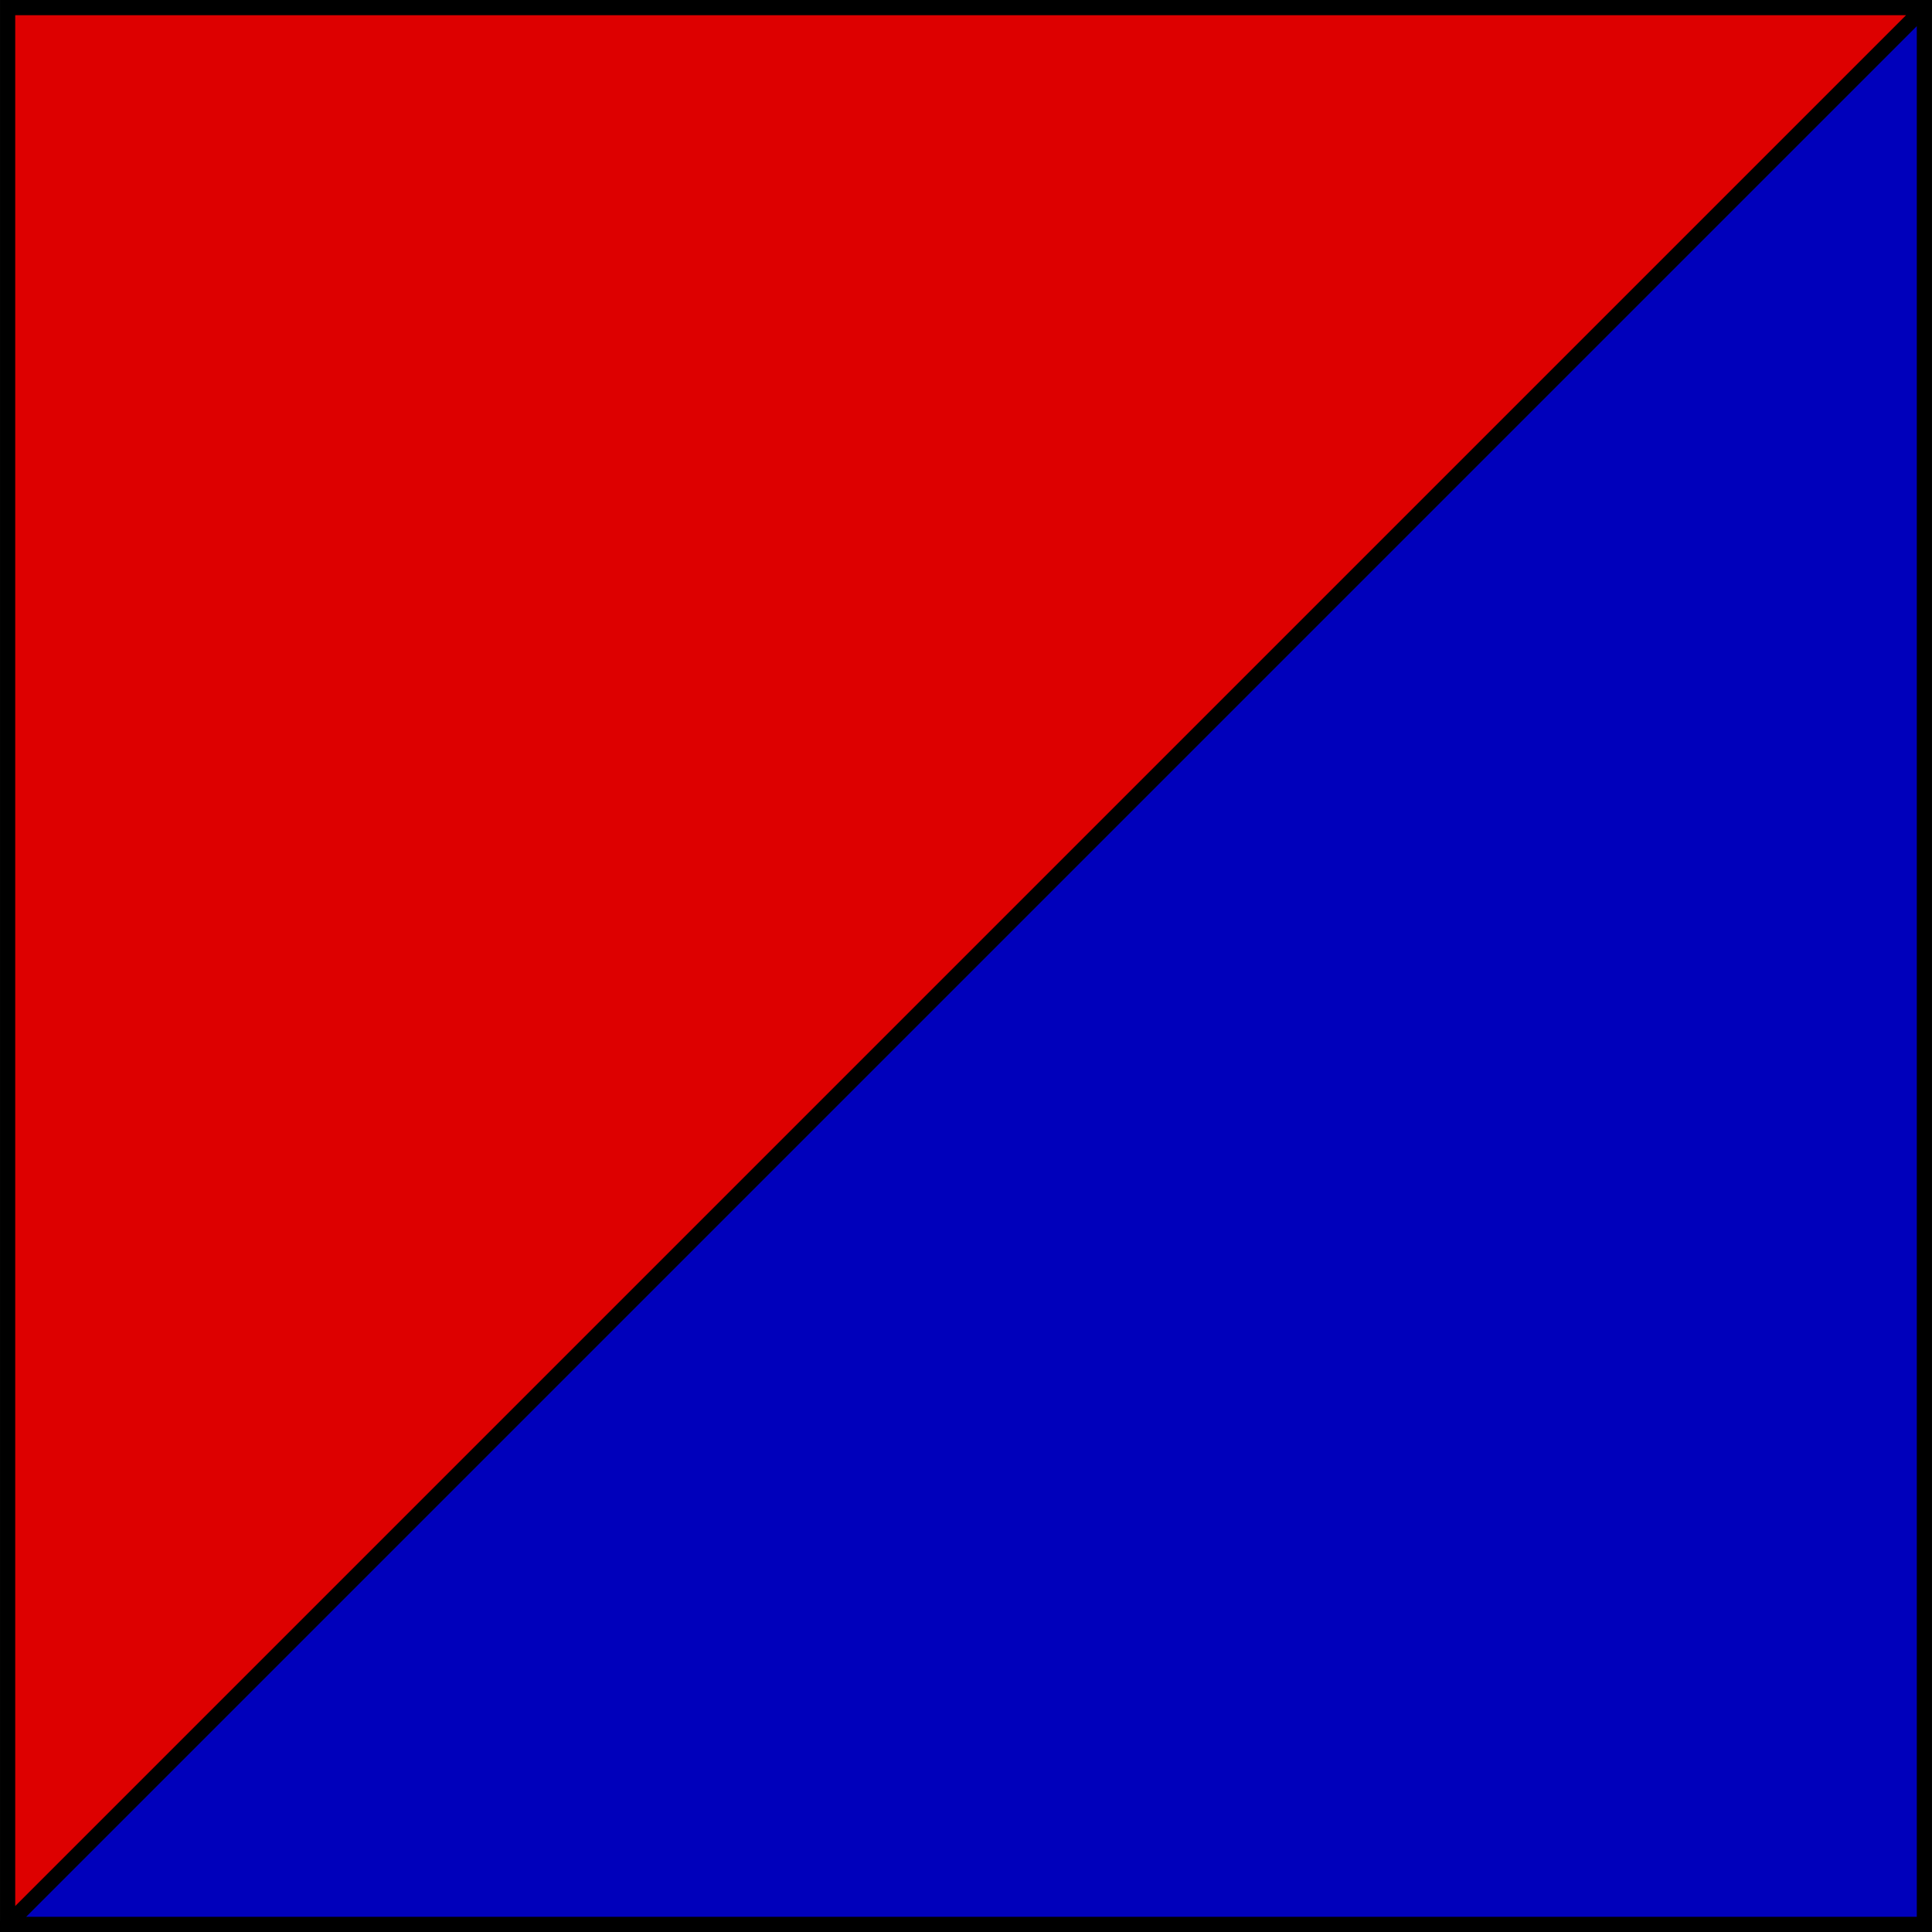
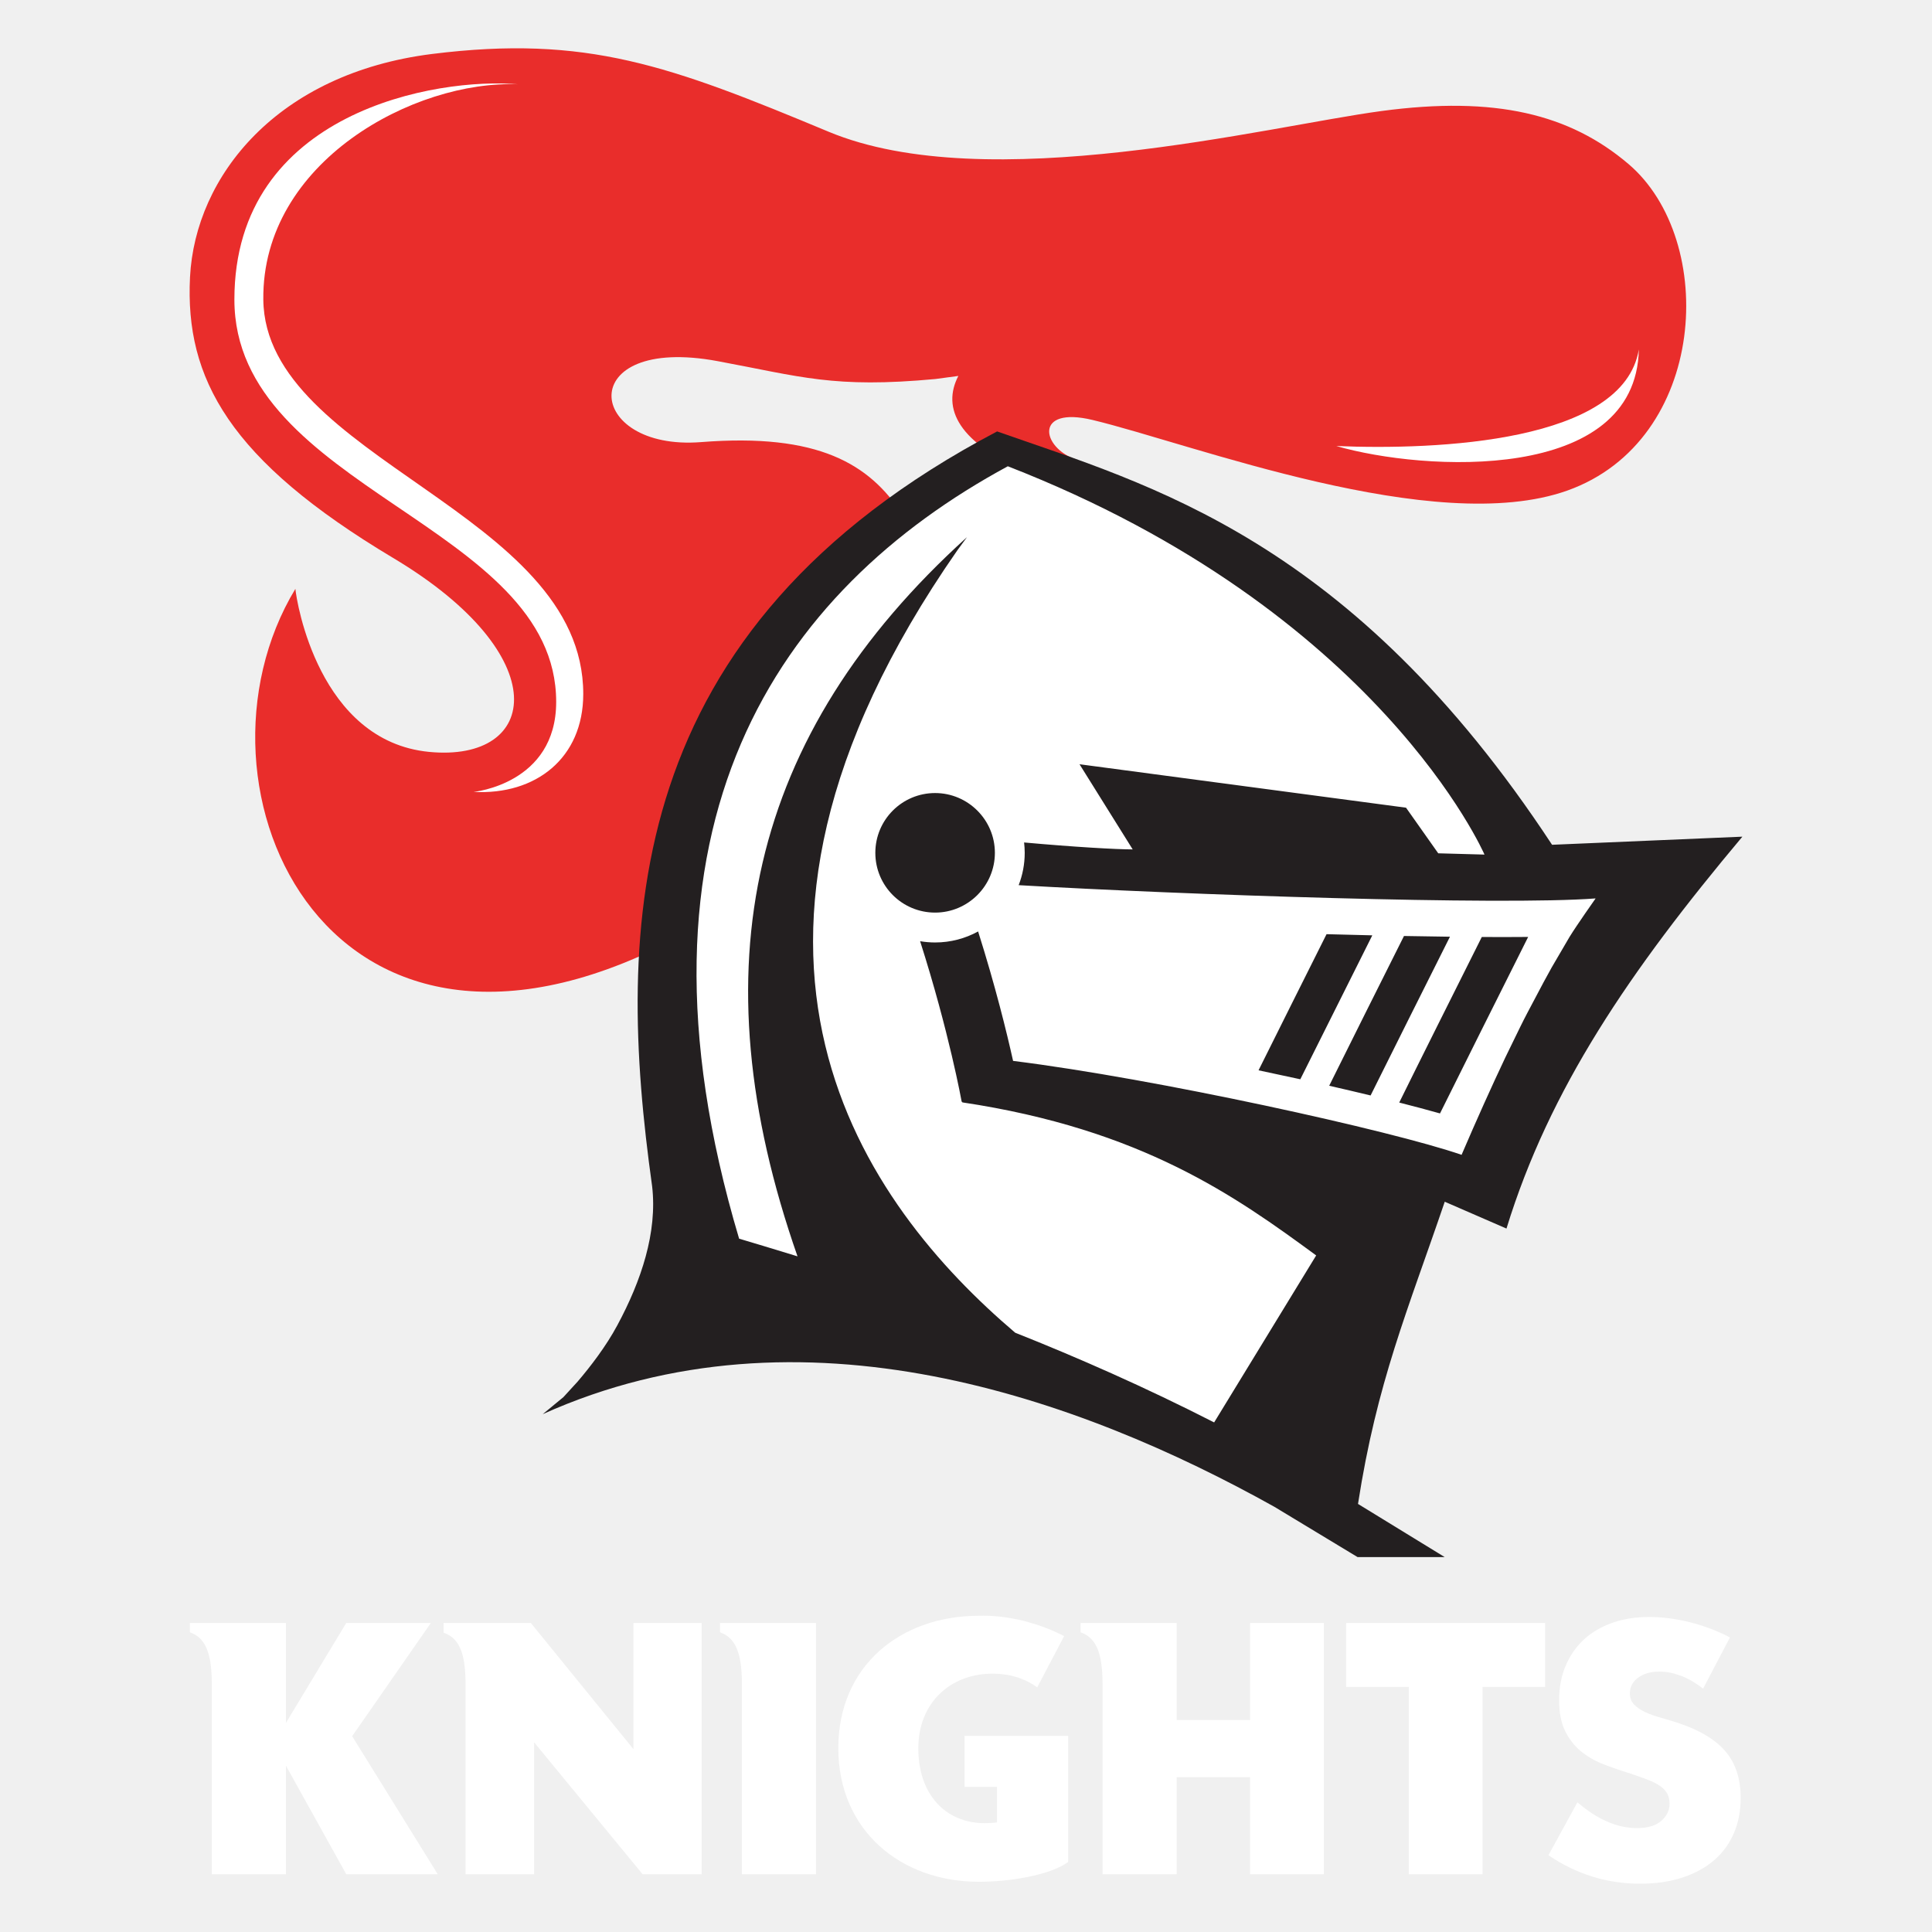
- <svg xmlns="http://www.w3.org/2000/svg" width="117" height="117" id="svg2168" version="1.0">
-   <defs id="defs2170" />
-   <g id="layer1" transform="translate(0,-935.3621)">
-     <path style="fill:#0000bb;fill-opacity:1;fill-rule:evenodd;stroke:#000000;stroke-width:0.921px;stroke-linecap:butt;stroke-linejoin:miter;stroke-opacity:1" d="M 0.461,1051.902 L 116.539,1051.902 L 116.539,935.823 L 0.461,1051.902 z " id="path3159" />
-     <path style="fill:#DD0000;fill-opacity:1;fill-rule:evenodd;stroke:#000000;stroke-width:0.921px;stroke-linecap:butt;stroke-linejoin:miter;stroke-opacity:1" d="M 0.461,1051.902 L 0.461,935.823 L 116.539,935.823 L 0.461,1051.902 z " id="path3161" />
+ <svg xmlns="http://www.w3.org/2000/svg" clip-rule="evenodd" fill-rule="evenodd" stroke-linejoin="round" stroke-miterlimit="2" viewBox="0 0 100 100">
+   <g fill-rule="nonzero">
+     <path d="m22.209 38.918c5.712.554 6.619-4.977-1.861-10.039-8.48-5.067-10.776-9.285-10.513-14.535.271-5.249 4.531-10.549 12.533-11.551 8.002-.997 12.306.601 20.518 4.024 8.214 3.426 22.694-.275 28.61-1.069 5.915-.796 9.761.164 12.789 2.737 4.641 3.943 4.106 14.32-3.162 16.907-6.865 2.442-19.416-2.419-24.578-3.656-3.022-.724-2.658 1.42-.846 2.052l-2.249.753c-3.909-1.576-4.705-3.428-3.846-5.083l-1.186.16c-5.279.49-6.957-.124-11.277-.926-7.46-1.386-6.897 4.669-.845 4.191 6.063-.476 8.708 1.131 10.408 3.745-10.027 8.751-11.102 21.628-11.102 21.628-18.539 10.244-26.529-7.509-20.313-17.777.059.659 1.209 7.882 6.92 8.439z" fill="#e92d2b" />
+     <path d="m88.15 87.406c-.381-.301-.763-.523-1.144-.667-.381-.145-.75-.218-1.108-.218-.452 0-.821.104-1.107.313-.285.208-.429.48-.429.815 0 .231.072.423.215.572.143.151.331.281.563.39.232.111.494.206.785.287.292.081.581.167.867.26 1.143.37 1.979.865 2.51 1.483.53.618.795 1.425.795 2.419 0 .671-.116 1.278-.349 1.821-.232.544-.571 1.009-1.017 1.397-.447.387-.995.688-1.644.902s-1.385.32-2.206.32c-1.704 0-3.282-.491-4.734-1.474l1.5-2.74c.524.451 1.042.786 1.555 1.006.511.219 1.018.33 1.518.33.571 0 .997-.128 1.277-.382.28-.255.42-.543.42-.867 0-.197-.036-.367-.107-.512-.072-.144-.191-.278-.358-.399s-.383-.234-.652-.338c-.267-.104-.592-.22-.973-.347-.453-.139-.896-.292-1.331-.46s-.822-.39-1.161-.668c-.34-.277-.614-.626-.823-1.049-.207-.421-.312-.956-.312-1.604 0-.647.11-1.234.331-1.76.22-.526.529-.978.929-1.353.399-.376.887-.668 1.465-.876.577-.208 1.223-.312 1.938-.312.667 0 1.364.089 2.09.268.726.18 1.423.442 2.09.79zm-32.862 2.441v6.53c-.951.689-3.038 1.024-4.616 1.024-4.056 0-7.281-2.661-7.281-6.921 0-4.261 3.225-6.848 7.281-6.848.006 0 .012.001.018.001.069-.003.138-.006.209-.006.525 0 1.069.058 1.63.168.156.03.309.063.457.1l.012.003c.096.025.191.051.284.08.62.174 1.221.407 1.797.708l-1.393 2.653c-.528-.388-1.091-.568-1.567-.652-.251-.037-.503-.059-.751-.059-2.139 0-3.836 1.47-3.836 3.87 0 2.381 1.409 3.87 3.445 3.87.153 0 .458-.019.628-.037v-1.842h-1.68v-2.642zm-40.488 7.163h-3.836v-9.768c0-1.414-.203-2.438-1.136-2.754v-.483h4.972v5.172l3.122-5.172h4.379l-4.073 5.86 4.429 7.145h-4.735l-3.122-5.619zm27.438 0h-3.835v-9.768c0-1.414-.204-2.438-1.137-2.754v-.483h4.972zm34.498 0h-3.819v-9.694h-3.241v-3.311h10.301v3.311h-3.241zm-15.832 0h-3.835v-9.768c0-1.414-.204-2.438-1.138-2.754v-.483h4.973v5.023h3.801v-5.023h3.818v13.005h-3.818v-5.024h-3.801zm-33.259 0h-3.547v-9.768c0-1.414-.204-2.419-1.137-2.735v-.502h4.514l5.312 6.53v-6.53h3.53v13.005h-3.055l-5.617-6.829zm42.459-19.146.248-2.186c.951-6.159 2.302-8.302 4.198-13.788l3.115 1.339c2.165-6.958 6.226-12.848 11.915-19.541l-9.615.403c-10.149-15.258-20.307-17.935-28.028-20.614-21.386 11.109-18.949 28.913-16.646 42.566l-3.517 4.913-.311.464c16.643-5.201 28.563 2.563 38.641 8.008zm-43.283-73.5c-4.159-.373-14.689 1.386-14.689 11.142 0 9.836 16.656 11.625 16.656 20.824 0 4.252-4.277 4.659-4.277 4.659 3.224.172 5.678-1.751 5.678-5.069 0-9.435-16.472-12.166-16.56-20.412-.077-7.14 7.831-11.372 13.192-11.144zm58.005 13.723c-.139 6.946-11.138 6.31-15.659 4.999 5.224.219 14.867-.192 15.659-4.999z" fill="#fff" />
+     <path d="m80.335 43.726c-10.412-15.837-20.817-18.617-28.725-21.395-19.521 10.268-19.721 25.724-17.857 39.062.281 2.398-.566 4.909-1.799 7.201-.588 1.098-1.399 2.148-2.062 2.924l-.731.798-1.07.881c13.392-6.026 27.81-.823 37.869 4.794l4.31 2.605h4.496l.004-.006-4.48-2.747c.977-6.301 2.565-9.987 4.49-15.642l3.195 1.389c2.218-7.222 6.379-13.336 12.21-20.284zm.905 4.767-.923 1.579c-.136.244-.277.5-.417.76l-.833 1.573c-.13.249-.261.502-.385.758l-.77 1.579c-.711 1.503-1.458 3.16-2.261 5.032-3.59-1.246-15.842-3.946-23.214-4.862-.327-1.472-.914-3.866-1.81-6.7-.661.363-1.42.57-2.226.57-.265 0-.523-.023-.776-.065 1.497 4.687 2.144 8.265 2.153 8.315l.024-.005c.002.011.005.022.007.032 9.295 1.394 14.153 4.866 18.316 7.922l-5.281 8.643c-3.555-1.817-7.062-3.357-10.298-4.643-7.697-6.547-17.526-19.626-2.993-40.498l.498-.68c-11.308 10.232-13.984 22.317-8.772 37.225-1.228-.38-2.251-.683-3.023-.915-6.401-21.461 2.026-33.549 13.909-39.979 19.218 7.485 24.672 20.099 24.672 20.099l-2.394-.066-1.667-2.361-16.9-2.249 2.752 4.408c-.841 0-3.022-.124-5.621-.359.02.176.032.355.032.536 0 .591-.112 1.155-.313 1.674 8.383.49 25.008 1.06 29.863.686 0 0-.97 1.374-1.349 1.991zm-4.542.005c-1.436 2.866-3.285 6.562-4.274 8.57.773.197 1.483.386 2.11.563 1.063-2.145 2.963-5.945 4.563-9.135-.409.004-.836.006-1.29.006-.358 0-.733-.002-1.109-.004zm-4.028-.051c-1.253 2.498-2.826 5.644-3.871 7.751.744.17 1.459.338 2.143.503 1.1-2.214 2.717-5.446 4.107-8.217-.769-.009-1.565-.022-2.379-.037zm-4.008-.094c-1.11 2.216-2.485 4.964-3.52 7.046.733.154 1.454.309 2.162.464 1.08-2.167 2.495-4.995 3.726-7.45-.78-.018-1.57-.038-2.368-.06zm-20.261-1.117c-1.711 0-3.094-1.384-3.094-3.094 0-1.707 1.383-3.094 3.094-3.094 1.701 0 3.094 1.387 3.094 3.094 0 1.71-1.393 3.094-3.094 3.094z" fill="#231f20" />
  </g>
</svg>
